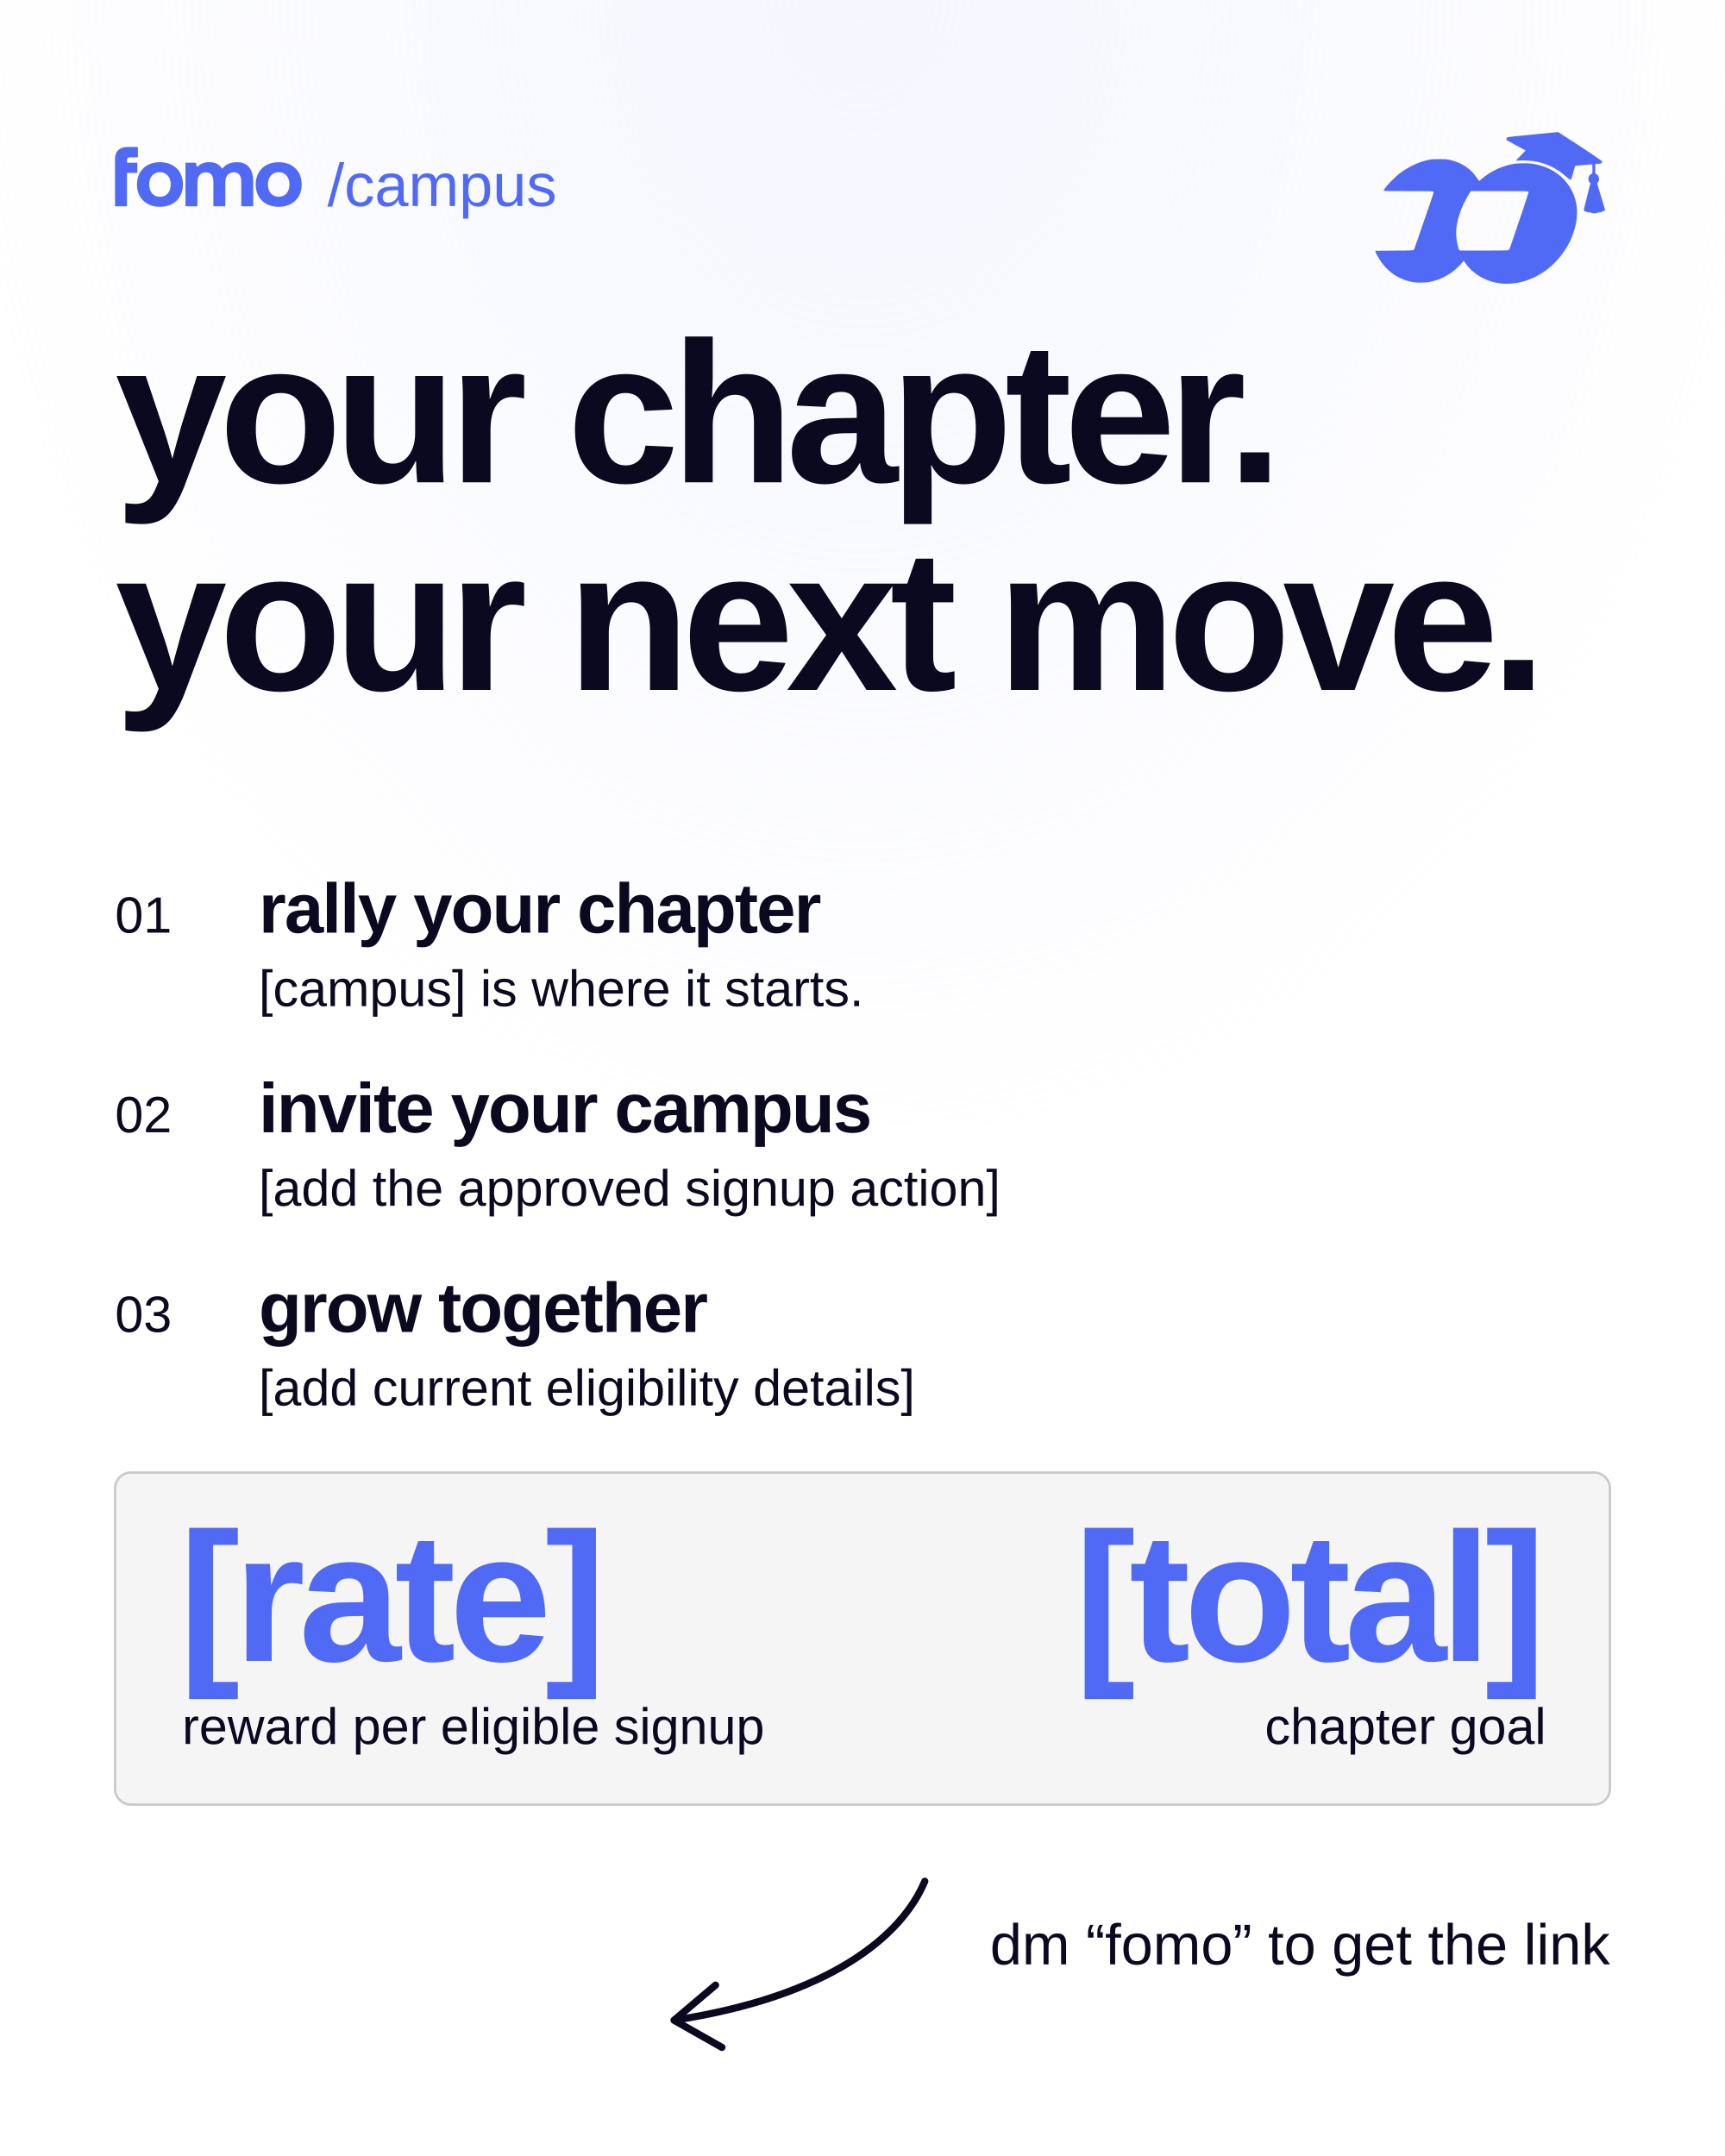
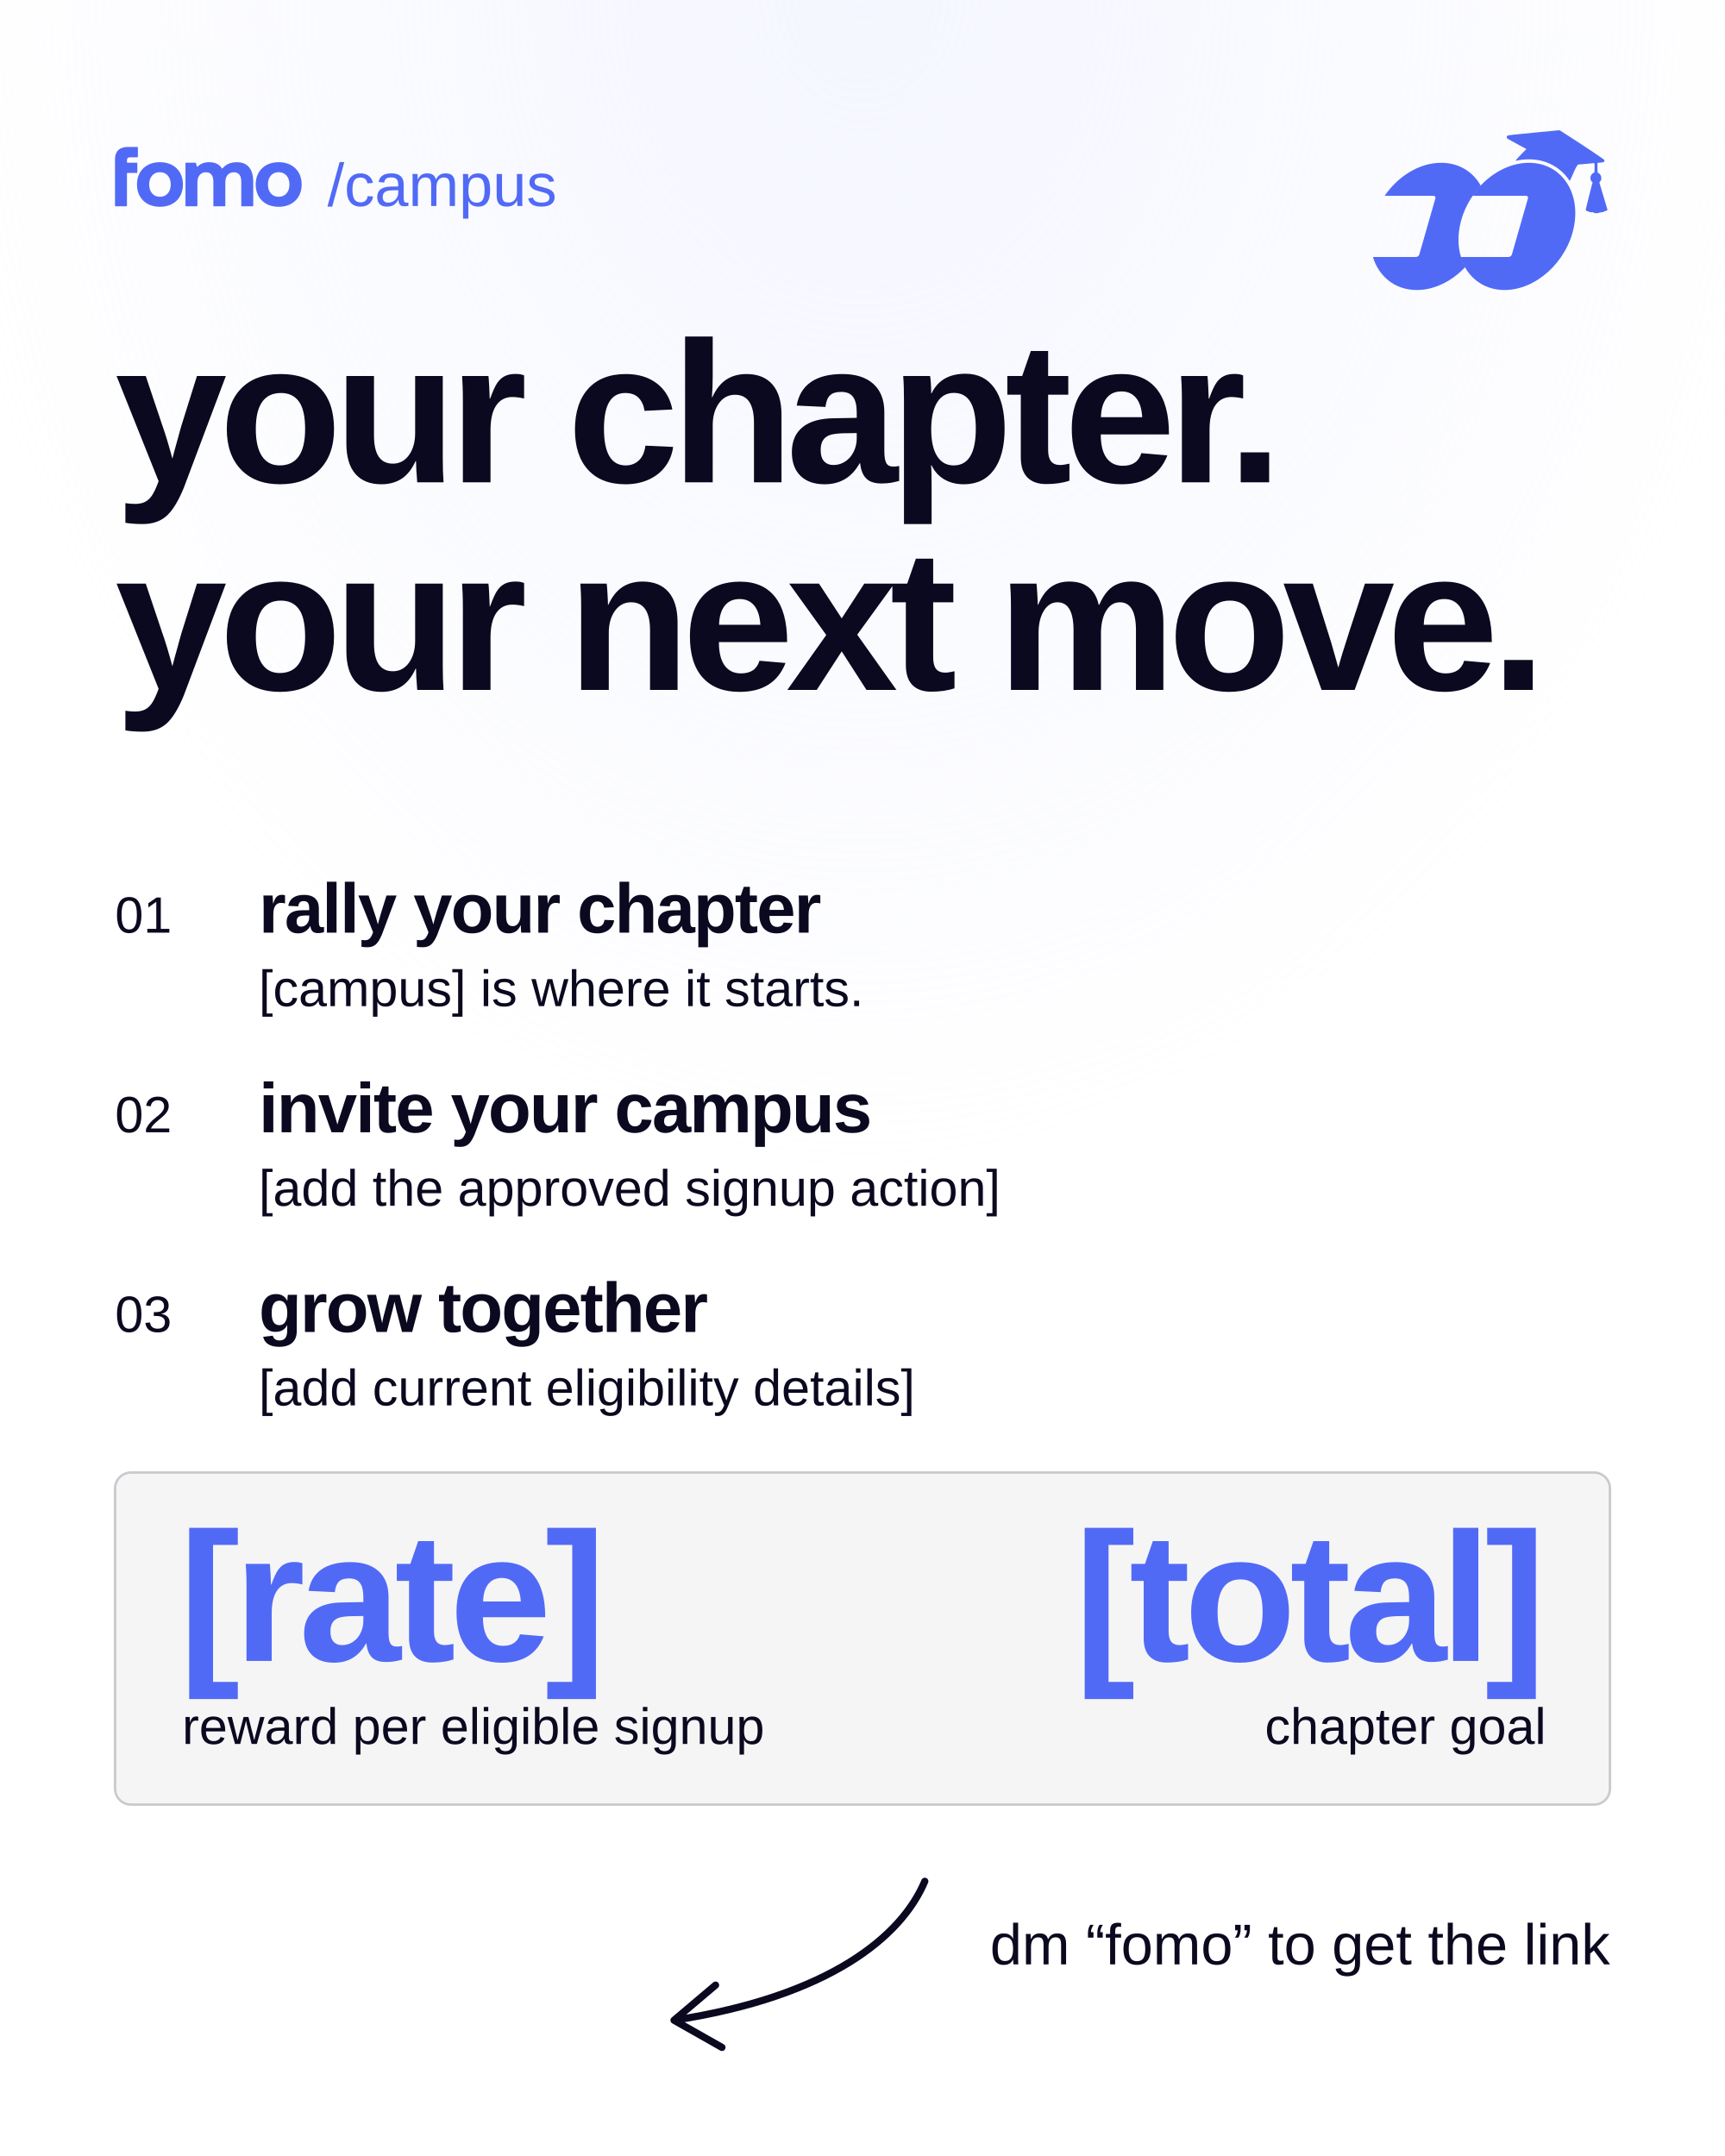
<svg xmlns="http://www.w3.org/2000/svg" xmlns:xlink="http://www.w3.org/1999/xlink" width="1080" height="1350" viewBox="0 0 1080 1350" role="img" aria-labelledby="title description">
  <defs>
    <style>text{font-family:Aeonik,Arial,sans-serif}</style>
-     <symbol id="fomo-campus-mark" viewBox="0 0 620 415">
-       <g fill="currentColor" fill-rule="evenodd" transform="translate(-240.190 -291.993) scale(0.815589)">
-         <path d="M704.000,851.489 C659.298,845.350 618.849,821.276 595.279,786.779 L590.531,779.831 L586.540,784.665 C558.138,819.063 520.232,841.118 477.500,848.109 C467.438,849.755 440.897,849.775 431.000,848.144 C390.066,841.399 356.287,820.720 330.727,786.759 C320.650,773.369 307.823,749.353 310.282,748.480 C310.952,748.242 338.147,747.924 370.715,747.774 C437.969,747.463 431.842,748.359 435.217,738.339 C436.299,735.128 440.265,723.725 444.030,713.000 C452.124,689.943 474.687,624.651 486.579,589.869 C491.210,576.322 495.000,564.542 495.000,563.691 C495.000,562.839 494.293,561.436 493.429,560.571 C492.027,559.170 483.541,559.000 415.051,559.000 C348.565,559.000 338.080,558.802 337.020,557.524 C336.010,556.307 336.975,554.517 342.549,547.274 C351.040,536.242 375.944,511.356 386.500,503.355 C415.124,481.659 446.747,466.787 479.000,459.852 C488.127,457.890 492.509,457.588 512.500,457.547 C533.032,457.505 536.614,457.749 545.881,459.824 C584.401,468.449 613.143,487.752 633.619,518.750 C636.617,523.288 639.264,527.000 639.501,527.000 C639.739,527.000 642.144,525.037 644.846,522.637 C674.311,496.467 711.276,478.895 750.500,472.411 C763.328,470.290 794.041,469.982 806.500,471.849 C856.836,479.392 895.899,501.942 921.968,538.507 C954.832,584.602 958.909,641.335 933.881,704.280 C919.198,741.207 891.383,778.611 859.500,804.302 C813.865,841.075 756.010,858.632 704.000,851.489 Z M733.852,745.500 C734.901,744.400 737.568,738.100 739.778,731.500 C741.988,724.900 748.839,704.875 755.003,687.000 C774.125,631.539 796.000,565.624 796.000,563.462 C796.000,562.328 795.460,560.860 794.800,560.200 C793.884,559.284 772.221,559.000 703.396,559.000 L613.193,559.000 L607.900,567.250 C600.996,578.011 590.163,598.929 584.528,612.379 C570.986,644.701 564.625,678.053 567.010,704.228 C568.643,722.141 573.768,744.378 576.815,746.768 C578.095,747.772 594.392,747.980 655.188,747.768 C730.463,747.505 731.982,747.461 733.852,745.500 Z M998.299,628.894 C996.539,628.385 994.824,627.524 994.489,626.982 C994.146,626.428 992.190,626.266 990.022,626.612 C987.410,627.030 985.121,626.708 982.929,625.615 C981.149,624.727 978.923,624.000 977.981,624.000 C975.197,624.000 970.787,619.991 971.523,618.130 C971.877,617.233 975.979,600.548 980.638,581.052 C985.297,561.556 989.956,543.106 990.991,540.052 L992.872,534.500 L990.500,532.000 C982.248,523.304 985.952,507.770 997.250,503.694 C998.807,503.132 999.000,501.464 999.000,488.531 C999.000,480.539 998.672,474.000 998.272,474.000 C995.946,474.000 949.957,478.091 947.317,478.533 C943.666,479.144 944.526,477.033 936.947,504.000 C934.088,514.175 931.444,522.838 931.072,523.252 C930.186,524.238 922.689,519.440 916.433,513.885 C885.904,486.771 853.740,470.988 815.991,464.599 C802.027,462.235 782.154,461.195 768.545,462.114 C761.969,462.559 756.404,462.737 756.178,462.511 C755.952,462.285 762.816,454.929 771.432,446.164 L787.096,430.229 L769.798,420.922 C739.352,404.542 727.553,397.893 726.782,396.682 C725.220,394.225 725.982,390.057 728.250,388.655 C729.634,387.800 738.967,386.442 752.500,385.127 C764.600,383.951 796.325,380.774 823.000,378.067 C849.675,375.360 875.775,372.844 881.000,372.477 L890.500,371.808 L909.000,383.723 C968.284,421.904 1027.749,461.663 1028.963,463.931 C1030.330,466.486 1029.516,469.662 1027.182,470.880 C1026.257,471.362 1021.562,472.077 1016.750,472.468 L1008.000,473.180 L1008.000,488.590 C1008.000,499.093 1008.349,504.000 1009.096,504.000 C1011.343,504.000 1016.111,508.296 1018.023,512.044 C1020.213,516.339 1020.635,523.898 1018.875,527.316 C1018.256,528.517 1016.830,530.510 1015.706,531.745 C1013.883,533.746 1013.790,534.397 1014.850,537.745 C1015.504,539.810 1021.252,559.030 1027.624,580.456 L1039.210,619.412 L1036.994,621.206 C1035.775,622.193 1033.954,623.000 1032.946,623.000 C1031.939,623.000 1029.564,623.915 1027.670,625.032 C1025.599,626.254 1022.684,627.005 1020.362,626.915 C1018.238,626.833 1014.700,627.473 1012.500,628.339 C1008.042,630.092 1003.110,630.285 998.299,628.894 Z" />
+     <symbol id="fomo-campus-mark" viewBox="8.462 10.242 96.553 66.399">
+       <g fill="currentColor">
+         <path d="M36.975 24.359C44.107 24.359 49.794 27.951 52.948 33.596C48.763 38.042 45.662 43.761 44.468 50C43.274 56.239 44.187 61.957 46.67 66.403C41.355 72.047 34.293 75.641 27.161 75.641C18.432 75.641 11.866 70.259 9.462 62.32H26.848C27.416 62.319 28.006 61.859 28.169 61.293L34.649 38.704C34.81 38.138 34.481 37.678 33.915 37.678H14.179C19.621 29.74 28.247 24.359 36.975 24.359Z" />
+         <path d="M72.329 24.359C85.078 24.359 93.216 35.837 90.506 49.999C87.797 64.16 75.265 75.641 62.515 75.641C53.786 75.641 47.22 70.259 44.816 62.32H64.154C64.722 62.319 65.313 61.859 65.476 61.293L71.954 38.704C72.116 38.138 71.788 37.678 71.221 37.678H49.532C54.974 29.74 63.6 24.359 72.329 24.359Z" />
+       </g>
+       <g fill="currentColor" fill-rule="evenodd" transform="translate(-30.72947 -36.96659) scale(0.1296604)">
+         <path d="M998.299,628.894 C996.539,628.385 994.824,627.524 994.489,626.982 C994.146,626.428 992.190,626.266 990.022,626.612 C987.410,627.030 985.121,626.708 982.929,625.615 C981.149,624.727 978.923,624.000 977.981,624.000 C975.197,624.000 970.787,619.991 971.523,618.130 C971.877,617.233 975.979,600.548 980.638,581.052 C985.297,561.556 989.956,543.106 990.991,540.052 L992.872,534.500 L990.500,532.000 C982.248,523.304 985.952,507.770 997.250,503.694 C998.807,503.132 999.000,501.464 999.000,488.531 C999.000,480.539 998.672,474.000 998.272,474.000 C995.946,474.000 949.957,478.091 947.317,478.533 C935.748,493.339 930.894,513.9 921.639,529.325 C914.891,519.031 907.019,509.67 898.139,501.427 C889.259,493.183 879.369,486.058 868.608,480.233 C857.847,474.409 846.214,469.886 833.866,466.827 C821.518,463.767 808.455,462.17 794.83,462.17 C780.958,462.17 767.158,463.824 753.624,466.942 C755.952,462.285 762.816,454.929 771.432,446.164 L787.096,430.229 L769.798,420.922 C739.352,404.542 727.553,397.893 726.782,396.682 C725.220,394.225 725.982,390.057 728.250,388.655 C729.634,387.800 738.967,386.442 752.500,385.127 C764.600,383.951 796.325,380.774 823.000,378.067 C849.675,375.360 875.775,372.844 881.000,372.477 L890.500,371.808 L909.000,383.723 C968.284,421.904 1027.749,461.663 1028.963,463.931 C1030.330,466.486 1029.516,469.662 1027.182,470.880 C1026.257,471.362 1021.562,472.077 1016.750,472.468 L1008.000,473.180 L1008.000,488.590 C1008.000,499.093 1008.349,504.000 1009.096,504.000 C1011.343,504.000 1016.111,508.296 1018.023,512.044 C1020.213,516.339 1020.635,523.898 1018.875,527.316 C1018.256,528.517 1016.830,530.510 1015.706,531.745 C1013.883,533.746 1013.790,534.397 1014.850,537.745 C1015.504,539.810 1021.252,559.030 1027.624,580.456 L1039.210,619.412 L1036.994,621.206 C1035.775,622.193 1033.954,623.000 1032.946,623.000 C1031.939,623.000 1029.564,623.915 1027.670,625.032 C1025.599,626.254 1022.684,627.005 1020.362,626.915 C1018.238,626.833 1014.700,627.473 1012.500,628.339 C1008.042,630.092 1003.110,630.285 998.299,628.894 Z" />
      </g>
    </symbol>
    <symbol id="fomo-wordmark" viewBox="0 0 352 113">
      <path d="M0.003 23.325C0.003 8.468 7.991 0 24.923 0H42.105C42.675 0 43.134 0.46 43.134 1.029V18.462C43.134 19.031 42.675 19.49 42.105 19.49H28.757C24.443 19.49 22.526 21.408 22.526 25.561V28.685C22.526 29.255 22.985 29.714 23.555 29.714H41.076C41.646 29.714 42.105 30.174 42.105 30.743V48.014C42.105 48.584 41.646 49.043 41.076 49.043H23.555C22.985 49.043 22.526 49.503 22.526 50.072V110.797C22.526 111.366 22.066 111.826 21.497 111.826H1.029C0.46 111.826 0 111.366 0 110.797V23.325H0.003Z" fill="currentColor" />
      <path d="M41.381 70.769C41.381 45.528 58.636 28.757 84.673 28.757C110.711 28.757 127.965 45.531 127.965 70.769C127.965 96.008 110.711 112.782 84.673 112.782C58.636 112.782 41.381 96.008 41.381 70.769ZM104.959 70.769C104.959 57.192 97.291 47.606 84.67 47.606C72.049 47.606 64.384 57.192 64.384 70.769C64.384 84.347 72.052 93.933 84.67 93.933C97.287 93.933 104.959 84.347 104.959 70.769Z" fill="currentColor" />
      <path d="M260.369 65.978V110.796C260.369 111.366 259.909 111.825 259.34 111.825H238.872C238.302 111.825 237.843 111.366 237.843 110.796V65.817C237.843 53.995 233.371 47.767 223.785 47.767C214.199 47.767 207.491 54.794 207.81 67.415V110.796C207.81 111.366 207.35 111.825 206.781 111.825H186.313C185.744 111.825 185.284 111.366 185.284 110.796V65.817C185.284 53.995 180.812 47.767 171.065 47.767C161.318 47.767 155.251 55.117 155.251 66.616V110.796C155.251 111.366 154.792 111.825 154.222 111.825H133.754C133.185 111.825 132.725 111.366 132.725 110.796V30.746C132.725 30.177 133.185 29.717 133.754 29.717H151.571C152.044 29.717 152.456 30.039 152.569 30.495L154.088 36.58C154.246 37.211 155.028 37.447 155.501 37.002C160.183 32.615 166.476 28.757 177.451 28.757C186.961 28.757 195.882 31.703 201.246 40.284C201.565 40.791 202.281 40.836 202.652 40.362C208.307 33.136 217.317 28.757 229.687 28.757C245.662 28.757 260.358 37.063 260.358 65.978H260.369Z" fill="currentColor" />
      <path d="M265.029 70.769C265.029 45.528 282.284 28.757 308.321 28.757C334.359 28.757 351.613 45.531 351.613 70.769C351.613 96.008 334.359 112.782 308.321 112.782C282.284 112.782 265.029 96.008 265.029 70.769ZM328.607 70.769C328.607 57.192 320.939 47.606 308.318 47.606C295.697 47.606 288.032 57.192 288.032 70.769C288.032 84.347 295.7 93.933 308.318 93.933C320.935 93.933 328.607 84.347 328.607 70.769Z" fill="currentColor" />
    </symbol>
    <radialGradient id="glow" cx="0.5" cy="0" r="0.55">
      <stop stop-color="#EAEDFF" stop-opacity="0.5" />
      <stop offset="1" stop-color="#EAEDFF" stop-opacity="0" />
    </radialGradient>
  </defs>
  <g id="background">
    <rect width="1080" height="1350" fill="#FFFFFF" />
    <rect width="1080" height="1350" fill="url(#glow)" />
  </g>
  <g id="brand" color="#516AF6">
    <use href="#fomo-wordmark" xlink:href="#fomo-wordmark" x="72" y="92" width="117" height="37.560" />
    <text x="205" y="129" font-size="38" fill="#516AF6" font-weight="500">/campus</text>
-     <use href="#fomo-campus-mark" xlink:href="#fomo-campus-mark" x="858" y="80" width="150" height="100.403" />
+     <use href="#fomo-campus-mark" xlink:href="#fomo-campus-mark" x="858" y="80" width="150" height="103.154" />
  </g>
  <g id="editable-invitation-headline">
    <text x="72" y="302" font-size="126" fill="#0B091F" font-weight="700" letter-spacing="-5">your chapter.</text>
    <text x="72" y="432" font-size="126" fill="#0B091F" font-weight="700" letter-spacing="-5">your next move.</text>
  </g>
  <g id="editable-three-steps">
    <g id="step-1">
      <text x="72" y="584" font-size="32" fill="#0B091F" font-weight="500">01</text>
      <text x="162" y="584" font-size="44" fill="#0B091F" font-weight="700" letter-spacing="-1">rally your chapter</text>
      <text x="162" y="630" font-size="32" fill="#0B091F" font-weight="400">[campus] is where it starts.</text>
    </g>
    <g id="step-2">
      <text x="72" y="709" font-size="32" fill="#0B091F" font-weight="500">02</text>
      <text x="162" y="709" font-size="44" fill="#0B091F" font-weight="700" letter-spacing="-1">invite your campus</text>
      <text x="162" y="755" font-size="32" fill="#0B091F" font-weight="400">[add the approved signup action]</text>
    </g>
    <g id="step-3">
      <text x="72" y="834" font-size="32" fill="#0B091F" font-weight="500">03</text>
      <text x="162" y="834" font-size="44" fill="#0B091F" font-weight="700" letter-spacing="-1">grow together</text>
      <text x="162" y="880" font-size="32" fill="#0B091F" font-weight="400">[add current eligibility details]</text>
    </g>
  </g>
  <g id="editable-approved-offer">
    <rect id="reward-panel" x="72" y="922" width="936" height="208" rx="10" fill="#0B091F" fill-opacity="0.04" stroke="#0B091F" stroke-opacity=".2" stroke-width="1.5" />
    <text x="112" y="1040" font-size="115" fill="#516AF6" font-weight="700" letter-spacing="-4">[rate]</text>
    <text x="968" y="1040" font-size="115" fill="#516AF6" font-weight="700" text-anchor="end" letter-spacing="-4">[total]</text>
    <text x="114" y="1092" font-size="32" fill="#0B091F" font-weight="400">reward per eligible signup</text>
    <text x="968" y="1092" font-size="32" fill="#0B091F" font-weight="400" text-anchor="end">chapter goal</text>
  </g>
  <g id="editable-call-to-action">
    <text x="1008" y="1230" font-size="36" fill="#0B091F" font-weight="500" text-anchor="end">dm “fomo” to get the link</text>
    <path id="cta-arrow" d="M157 0C142.5 34.5 97.5 72 0 87M26 65L0 87L30 104" transform="translate(422 1178)" fill="none" stroke="#0B091F" stroke-width="4.5" stroke-linecap="round" stroke-linejoin="round" />
  </g>
</svg>
